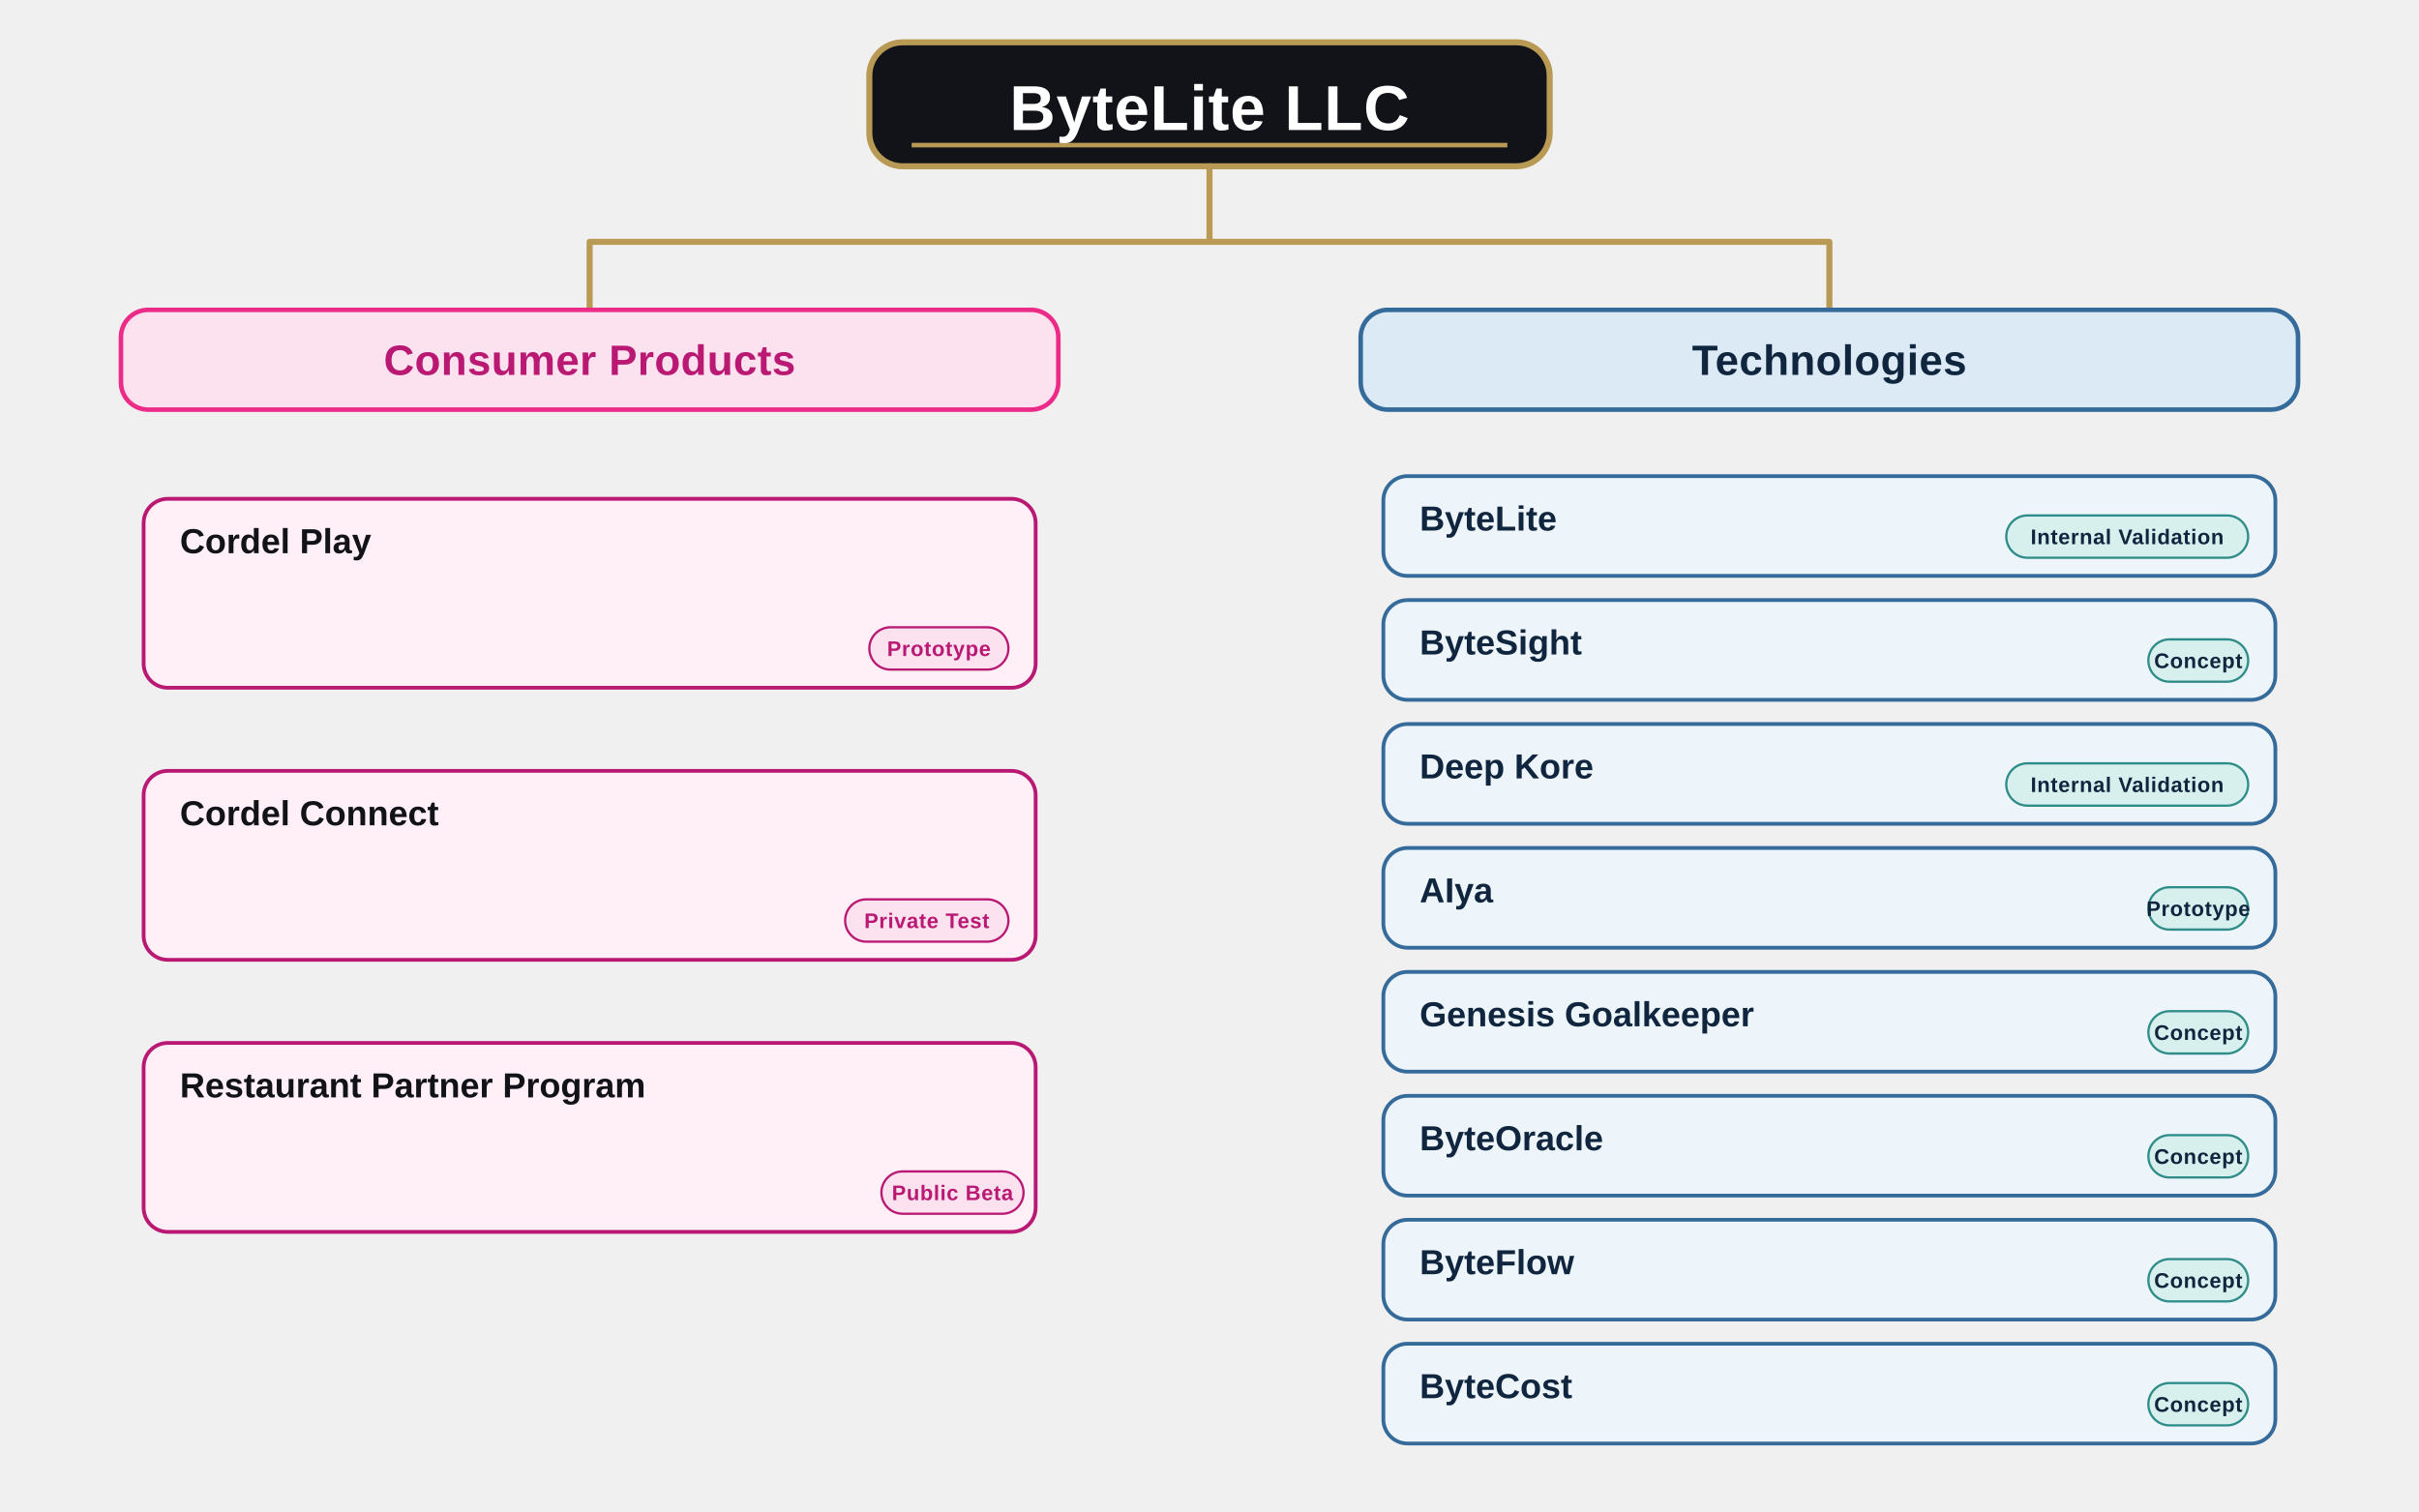
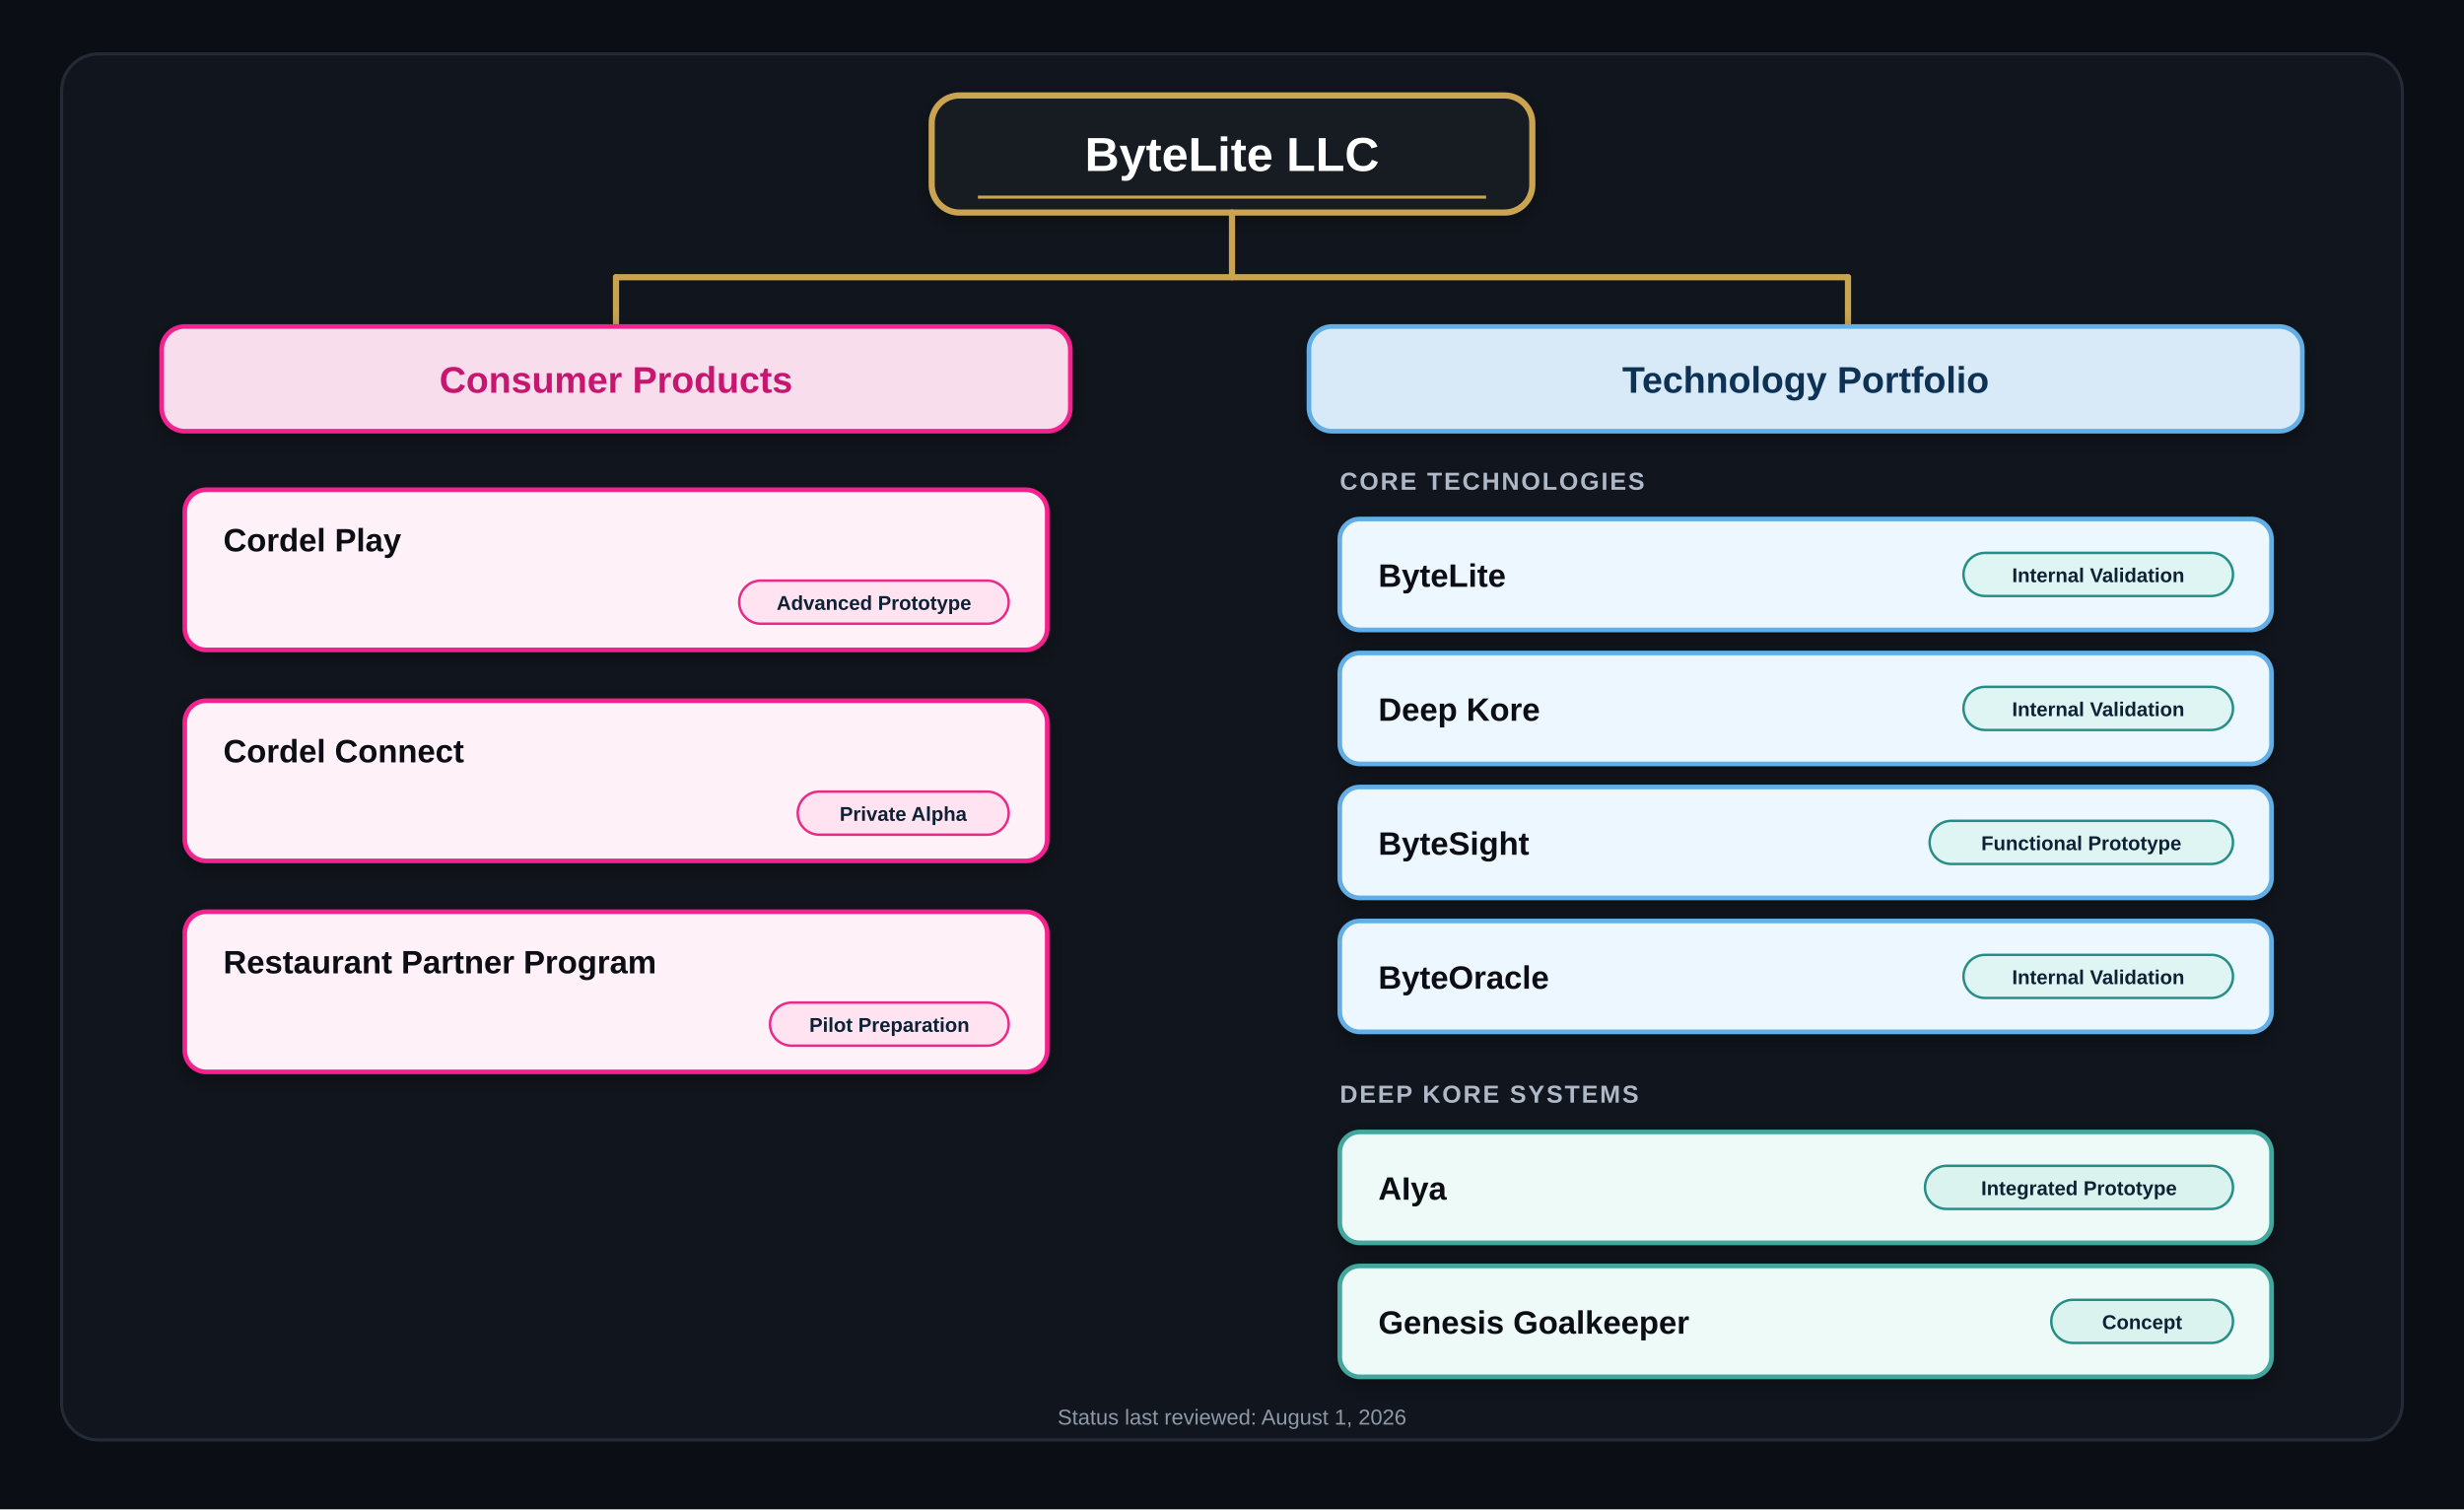
- <svg xmlns="http://www.w3.org/2000/svg" width="1600" height="1000" viewBox="0 0 1600 1000" role="img" aria-labelledby="title desc">
+ <svg xmlns="http://www.w3.org/2000/svg" width="1600" height="980" viewBox="0 0 1600 980" role="img" aria-labelledby="title desc">
  <defs>
+     <filter id="shadow" x="-20%" y="-20%" width="140%" height="140%">
+       <feDropShadow dx="0" dy="4" stdDeviation="6" flood-color="#000000" flood-opacity="0.32" />
+     </filter>
    <style>
-       .title { font: 700 42px Arial, Helvetica, sans-serif; letter-spacing: 0.5px; }
-       .branch { font: 700 28px Arial, Helvetica, sans-serif; letter-spacing: 0.3px; }
-       .item { font: 600 23px Arial, Helvetica, sans-serif; }
-       .tag { font: 700 14px Arial, Helvetica, sans-serif; letter-spacing: 0.4px; }
-       .line { fill: none; stroke-linecap: round; stroke-linejoin: round; }
+       .page-bg { fill: #0b0e14; }
+       .panel { fill: #11151d; stroke: #252b36; stroke-width: 2; }
+       .root-box { fill: #151a22; stroke: #caa451; stroke-width: 4; }
+       .root-text { fill: #ffffff; font: 700 31px "Segoe UI", Arial, sans-serif; }
+ 
+       .connector { fill: none; stroke: #caa451; stroke-width: 4; stroke-linecap: round; stroke-linejoin: round; }
+ 
+       .consumer-header { fill: #f8ddec; stroke: #f3248e; stroke-width: 3; }
+       .consumer-card { fill: #fff1f8; stroke: #f3248e; stroke-width: 3; }
+       .consumer-title { fill: #c71870; font: 700 24px "Segoe UI", Arial, sans-serif; }
+ 
+       .technology-header { fill: #d8e9f7; stroke: #62aee5; stroke-width: 3; }
+       .technology-card { fill: #edf7ff; stroke: #62aee5; stroke-width: 3; }
+       .technology-title { fill: #0b3154; font: 700 24px "Segoe UI", Arial, sans-serif; }
+ 
+       .system-header { fill: #d9f1ef; stroke: #42a79d; stroke-width: 3; }
+       .system-card { fill: #eefaf8; stroke: #42a79d; stroke-width: 3; }
+       .system-title { fill: #145c56; font: 700 23px "Segoe UI", Arial, sans-serif; }
+ 
+       .card-name { fill: #0a0d12; font: 700 21px "Segoe UI", Arial, sans-serif; }
+       .group-label { fill: #aeb8c7; font: 600 16px "Segoe UI", Arial, sans-serif; letter-spacing: 1.2px; }
+ 
+       .pill-text { fill: #0b2334; font: 700 13px "Segoe UI", Arial, sans-serif; }
+       .pill-consumer { fill: #ffe3f1; stroke: #e92987; stroke-width: 1.6; }
+       .pill-tech { fill: #dff5f4; stroke: #258d87; stroke-width: 1.6; }
+       .pill-system { fill: #daf3ee; stroke: #258d87; stroke-width: 1.6; }
+ 
+       .note { fill: #8e99a8; font: 500 14px "Segoe UI", Arial, sans-serif; }
    </style>
  </defs>
-   <g id="parent-organization">
-     <rect x="575" y="28" width="450" height="82" rx="22" fill="#111318" stroke="#B99A55" stroke-width="4" />
-     <line x1="603" y1="96" x2="997" y2="96" stroke="#B99A55" stroke-width="3" />
-     <text x="800.0" y="86" text-anchor="middle" class="title" fill="#FFFFFF">ByteLite LLC</text>
+   <rect class="page-bg" x="0" y="0" width="1600" height="980" />
+   <rect class="panel" x="40" y="35" width="1520" height="900" rx="24" />
+   <g filter="url(#shadow)">
+     <rect class="root-box" x="605" y="62" width="390" height="76" rx="18" />
+     <text class="root-text" x="800" y="111" text-anchor="middle">ByteLite LLC</text>
+     <line x1="635" y1="128" x2="965" y2="128" stroke="#caa451" stroke-width="2" />
  </g>
-   <path d="M800 110 V160 H390 V205 M800 160 H1210 V205" class="line" stroke="#B99A55" stroke-width="4" />
-   <g id="consumer-branch-header">
-     <rect x="80" y="205" width="620" height="66" rx="18" fill="#FCE1EF" stroke="#EC2A88" stroke-width="3" />
-     <text x="390.0" y="248" text-anchor="middle" class="branch" fill="#B91873">Consumer Products</text>
+   <path class="connector" d="M800 138 V180" />
+   <path class="connector" d="M400 180 H1200" />
+   <path class="connector" d="M400 180 V212" />
+   <path class="connector" d="M1200 180 V212" />
+   <g filter="url(#shadow)">
+     <rect class="consumer-header" x="105" y="212" width="590" height="68" rx="15" />
+     <text class="consumer-title" x="400" y="255" text-anchor="middle">Consumer Products</text>
  </g>
-   <g id="research-branch-header">
-     <rect x="900" y="205" width="620" height="66" rx="18" fill="#DCEAF5" stroke="#356B9A" stroke-width="3" />
-     <text x="1210.0" y="248" text-anchor="middle" class="branch" fill="#10263F">Technologies</text>
+   <g filter="url(#shadow)">
+     <rect class="consumer-card" x="120" y="318" width="560" height="104" rx="14" />
+     <text class="card-name" x="145" y="358">Cordel Play</text>
+     <rect class="pill-consumer" x="480" y="377" width="175" height="28" rx="14" />
+     <text class="pill-text" x="567.5" y="396" text-anchor="middle">Advanced Prototype</text>
  </g>
-   <g id="consumer-item-1">
-     <rect x="95" y="330" width="590" height="125" rx="16" fill="#FFF0F7" stroke="#B91873" stroke-width="2.5" />
-     <text x="119" y="366" text-anchor="start" class="item" fill="#111318">Cordel Play</text>
-     <g class="status-tag">
-       <rect x="575" y="415" width="92" height="28" rx="14" fill="#FCE1EF" stroke="#B91873" stroke-width="1.5" />
-       <text x="621.0" y="434" text-anchor="middle" class="tag" fill="#B91873">Prototype</text>
-     </g>
+   <g filter="url(#shadow)">
+     <rect class="consumer-card" x="120" y="455" width="560" height="104" rx="14" />
+     <text class="card-name" x="145" y="495">Cordel Connect</text>
+     <rect class="pill-consumer" x="518" y="514" width="137" height="28" rx="14" />
+     <text class="pill-text" x="586.5" y="533" text-anchor="middle">Private Alpha</text>
  </g>
-   <g id="consumer-item-2">
-     <rect x="95" y="510" width="590" height="125" rx="16" fill="#FFF0F7" stroke="#B91873" stroke-width="2.5" />
-     <text x="119" y="546" text-anchor="start" class="item" fill="#111318">Cordel Connect</text>
-     <g class="status-tag">
-       <rect x="559" y="595" width="108" height="28" rx="14" fill="#FCE1EF" stroke="#B91873" stroke-width="1.5" />
-       <text x="613.0" y="614" text-anchor="middle" class="tag" fill="#B91873">Private Test</text>
-     </g>
+   <g filter="url(#shadow)">
+     <rect class="consumer-card" x="120" y="592" width="560" height="104" rx="14" />
+     <text class="card-name" x="145" y="632">Restaurant Partner Program</text>
+     <rect class="pill-consumer" x="500" y="651" width="155" height="28" rx="14" />
+     <text class="pill-text" x="577.5" y="670" text-anchor="middle">Pilot Preparation</text>
  </g>
-   <g id="consumer-item-3">
-     <rect x="95" y="690" width="590" height="125" rx="16" fill="#FFF0F7" stroke="#B91873" stroke-width="2.5" />
-     <text x="119" y="726" text-anchor="start" class="item" fill="#111318">Restaurant Partner Program</text>
-     <g class="status-tag">
-       <rect x="583" y="775" width="94" height="28" rx="14" fill="#FCE1EF" stroke="#B91873" stroke-width="1.5" />
-       <text x="630.0" y="794" text-anchor="middle" class="tag" fill="#B91873">Public Beta</text>
-     </g>
+   <g filter="url(#shadow)">
+     <rect class="technology-header" x="850" y="212" width="645" height="68" rx="15" />
+     <text class="technology-title" x="1172.5" y="255" text-anchor="middle">Technology Portfolio</text>
  </g>
-   <g id="research-item-1">
-     <rect x="915" y="315" width="590" height="66" rx="16" fill="#EEF5FA" stroke="#356B9A" stroke-width="2.5" />
-     <text x="939" y="351" text-anchor="start" class="item" fill="#10263F">ByteLite</text>
-     <g class="status-tag">
-       <rect x="1327" y="341" width="160" height="28" rx="14" fill="#D7EFED" stroke="#2E8C89" stroke-width="1.5" />
-       <text x="1407.0" y="360" text-anchor="middle" class="tag" fill="#10263F">Internal Validation</text>
-     </g>
+   <text class="group-label" x="870" y="318">CORE TECHNOLOGIES</text>
+   <g filter="url(#shadow)">
+     <rect class="technology-card" x="870" y="337" width="605" height="72" rx="13" />
+     <text class="card-name" x="895" y="381">ByteLite</text>
+     <rect class="pill-tech" x="1275" y="359" width="175" height="28" rx="14" />
+     <text class="pill-text" x="1362.5" y="378" text-anchor="middle">Internal Validation</text>
  </g>
-   <g id="research-item-2">
-     <rect x="915" y="397" width="590" height="66" rx="16" fill="#EEF5FA" stroke="#356B9A" stroke-width="2.5" />
-     <text x="939" y="433" text-anchor="start" class="item" fill="#10263F">ByteSight</text>
-     <g class="status-tag">
-       <rect x="1421" y="423" width="66" height="28" rx="14" fill="#D7EFED" stroke="#2E8C89" stroke-width="1.5" />
-       <text x="1454.0" y="442" text-anchor="middle" class="tag" fill="#10263F">Concept</text>
-     </g>
+   <g filter="url(#shadow)">
+     <rect class="technology-card" x="870" y="424" width="605" height="72" rx="13" />
+     <text class="card-name" x="895" y="468">Deep Kore</text>
+     <rect class="pill-tech" x="1275" y="446" width="175" height="28" rx="14" />
+     <text class="pill-text" x="1362.5" y="465" text-anchor="middle">Internal Validation</text>
  </g>
-   <g id="research-item-3">
-     <rect x="915" y="479" width="590" height="66" rx="16" fill="#EEF5FA" stroke="#356B9A" stroke-width="2.5" />
-     <text x="939" y="515" text-anchor="start" class="item" fill="#10263F">Deep Kore</text>
-     <g class="status-tag">
-       <rect x="1327" y="505" width="160" height="28" rx="14" fill="#D7EFED" stroke="#2E8C89" stroke-width="1.5" />
-       <text x="1407.0" y="524" text-anchor="middle" class="tag" fill="#10263F">Internal Validation</text>
-     </g>
+   <g filter="url(#shadow)">
+     <rect class="technology-card" x="870" y="511" width="605" height="72" rx="13" />
+     <text class="card-name" x="895" y="555">ByteSight</text>
+     <rect class="pill-tech" x="1253" y="533" width="197" height="28" rx="14" />
+     <text class="pill-text" x="1351.5" y="552" text-anchor="middle">Functional Prototype</text>
  </g>
-   <g id="research-item-4">
-     <rect x="915" y="561" width="590" height="66" rx="16" fill="#EEF5FA" stroke="#356B9A" stroke-width="2.5" />
-     <text x="939" y="597" text-anchor="start" class="item" fill="#10263F">AIya</text>
-     <g class="status-tag">
-       <rect x="1421" y="587" width="66" height="28" rx="14" fill="#D7EFED" stroke="#2E8C89" stroke-width="1.5" />
-       <text x="1454.0" y="606" text-anchor="middle" class="tag" fill="#10263F">Prototype</text>
-     </g>
+   <g filter="url(#shadow)">
+     <rect class="technology-card" x="870" y="598" width="605" height="72" rx="13" />
+     <text class="card-name" x="895" y="642">ByteOracle</text>
+     <rect class="pill-tech" x="1275" y="620" width="175" height="28" rx="14" />
+     <text class="pill-text" x="1362.5" y="639" text-anchor="middle">Internal Validation</text>
  </g>
-   <g id="research-item-5">
-     <rect x="915" y="643" width="590" height="66" rx="16" fill="#EEF5FA" stroke="#356B9A" stroke-width="2.5" />
-     <text x="939" y="679" text-anchor="start" class="item" fill="#10263F">Genesis Goalkeeper</text>
-     <g class="status-tag">
-       <rect x="1421" y="669" width="66" height="28" rx="14" fill="#D7EFED" stroke="#2E8C89" stroke-width="1.5" />
-       <text x="1454.0" y="688" text-anchor="middle" class="tag" fill="#10263F">Concept</text>
-     </g>
+   <text class="group-label" x="870" y="716">DEEP KORE SYSTEMS</text>
+   <g filter="url(#shadow)">
+     <rect class="system-card" x="870" y="735" width="605" height="72" rx="13" />
+     <text class="card-name" x="895" y="779">AIya</text>
+     <rect class="pill-system" x="1250" y="757" width="200" height="28" rx="14" />
+     <text class="pill-text" x="1350" y="776" text-anchor="middle">Integrated Prototype</text>
  </g>
-   <g id="research-item-6">
-     <rect x="915" y="725" width="590" height="66" rx="16" fill="#EEF5FA" stroke="#356B9A" stroke-width="2.5" />
-     <text x="939" y="761" text-anchor="start" class="item" fill="#10263F">ByteOracle</text>
-     <g class="status-tag">
-       <rect x="1421" y="751" width="66" height="28" rx="14" fill="#D7EFED" stroke="#2E8C89" stroke-width="1.5" />
-       <text x="1454.0" y="770" text-anchor="middle" class="tag" fill="#10263F">Concept</text>
-     </g>
+   <g filter="url(#shadow)">
+     <rect class="system-card" x="870" y="822" width="605" height="72" rx="13" />
+     <text class="card-name" x="895" y="866">Genesis Goalkeeper</text>
+     <rect class="pill-system" x="1332" y="844" width="118" height="28" rx="14" />
+     <text class="pill-text" x="1391" y="863" text-anchor="middle">Concept</text>
  </g>
-   <g id="research-item-7">
-     <rect x="915" y="807" width="590" height="66" rx="16" fill="#EEF5FA" stroke="#356B9A" stroke-width="2.5" />
-     <text x="939" y="843" text-anchor="start" class="item" fill="#10263F">ByteFlow</text>
-     <g class="status-tag">
-       <rect x="1421" y="833" width="66" height="28" rx="14" fill="#D7EFED" stroke="#2E8C89" stroke-width="1.5" />
-       <text x="1454.0" y="852" text-anchor="middle" class="tag" fill="#10263F">Concept</text>
-     </g>
-   </g>
-   <g id="research-item-8">
-     <rect x="915" y="889" width="590" height="66" rx="16" fill="#EEF5FA" stroke="#356B9A" stroke-width="2.5" />
-     <text x="939" y="925" text-anchor="start" class="item" fill="#10263F">ByteCost</text>
-     <g class="status-tag">
-       <rect x="1421" y="915" width="66" height="28" rx="14" fill="#D7EFED" stroke="#2E8C89" stroke-width="1.5" />
-       <text x="1454.0" y="934" text-anchor="middle" class="tag" fill="#10263F">Concept</text>
-     </g>
-   </g>
+   <text class="note" x="800" y="925" text-anchor="middle">
+     Status last reviewed: August 1, 2026
+   </text>
</svg>
